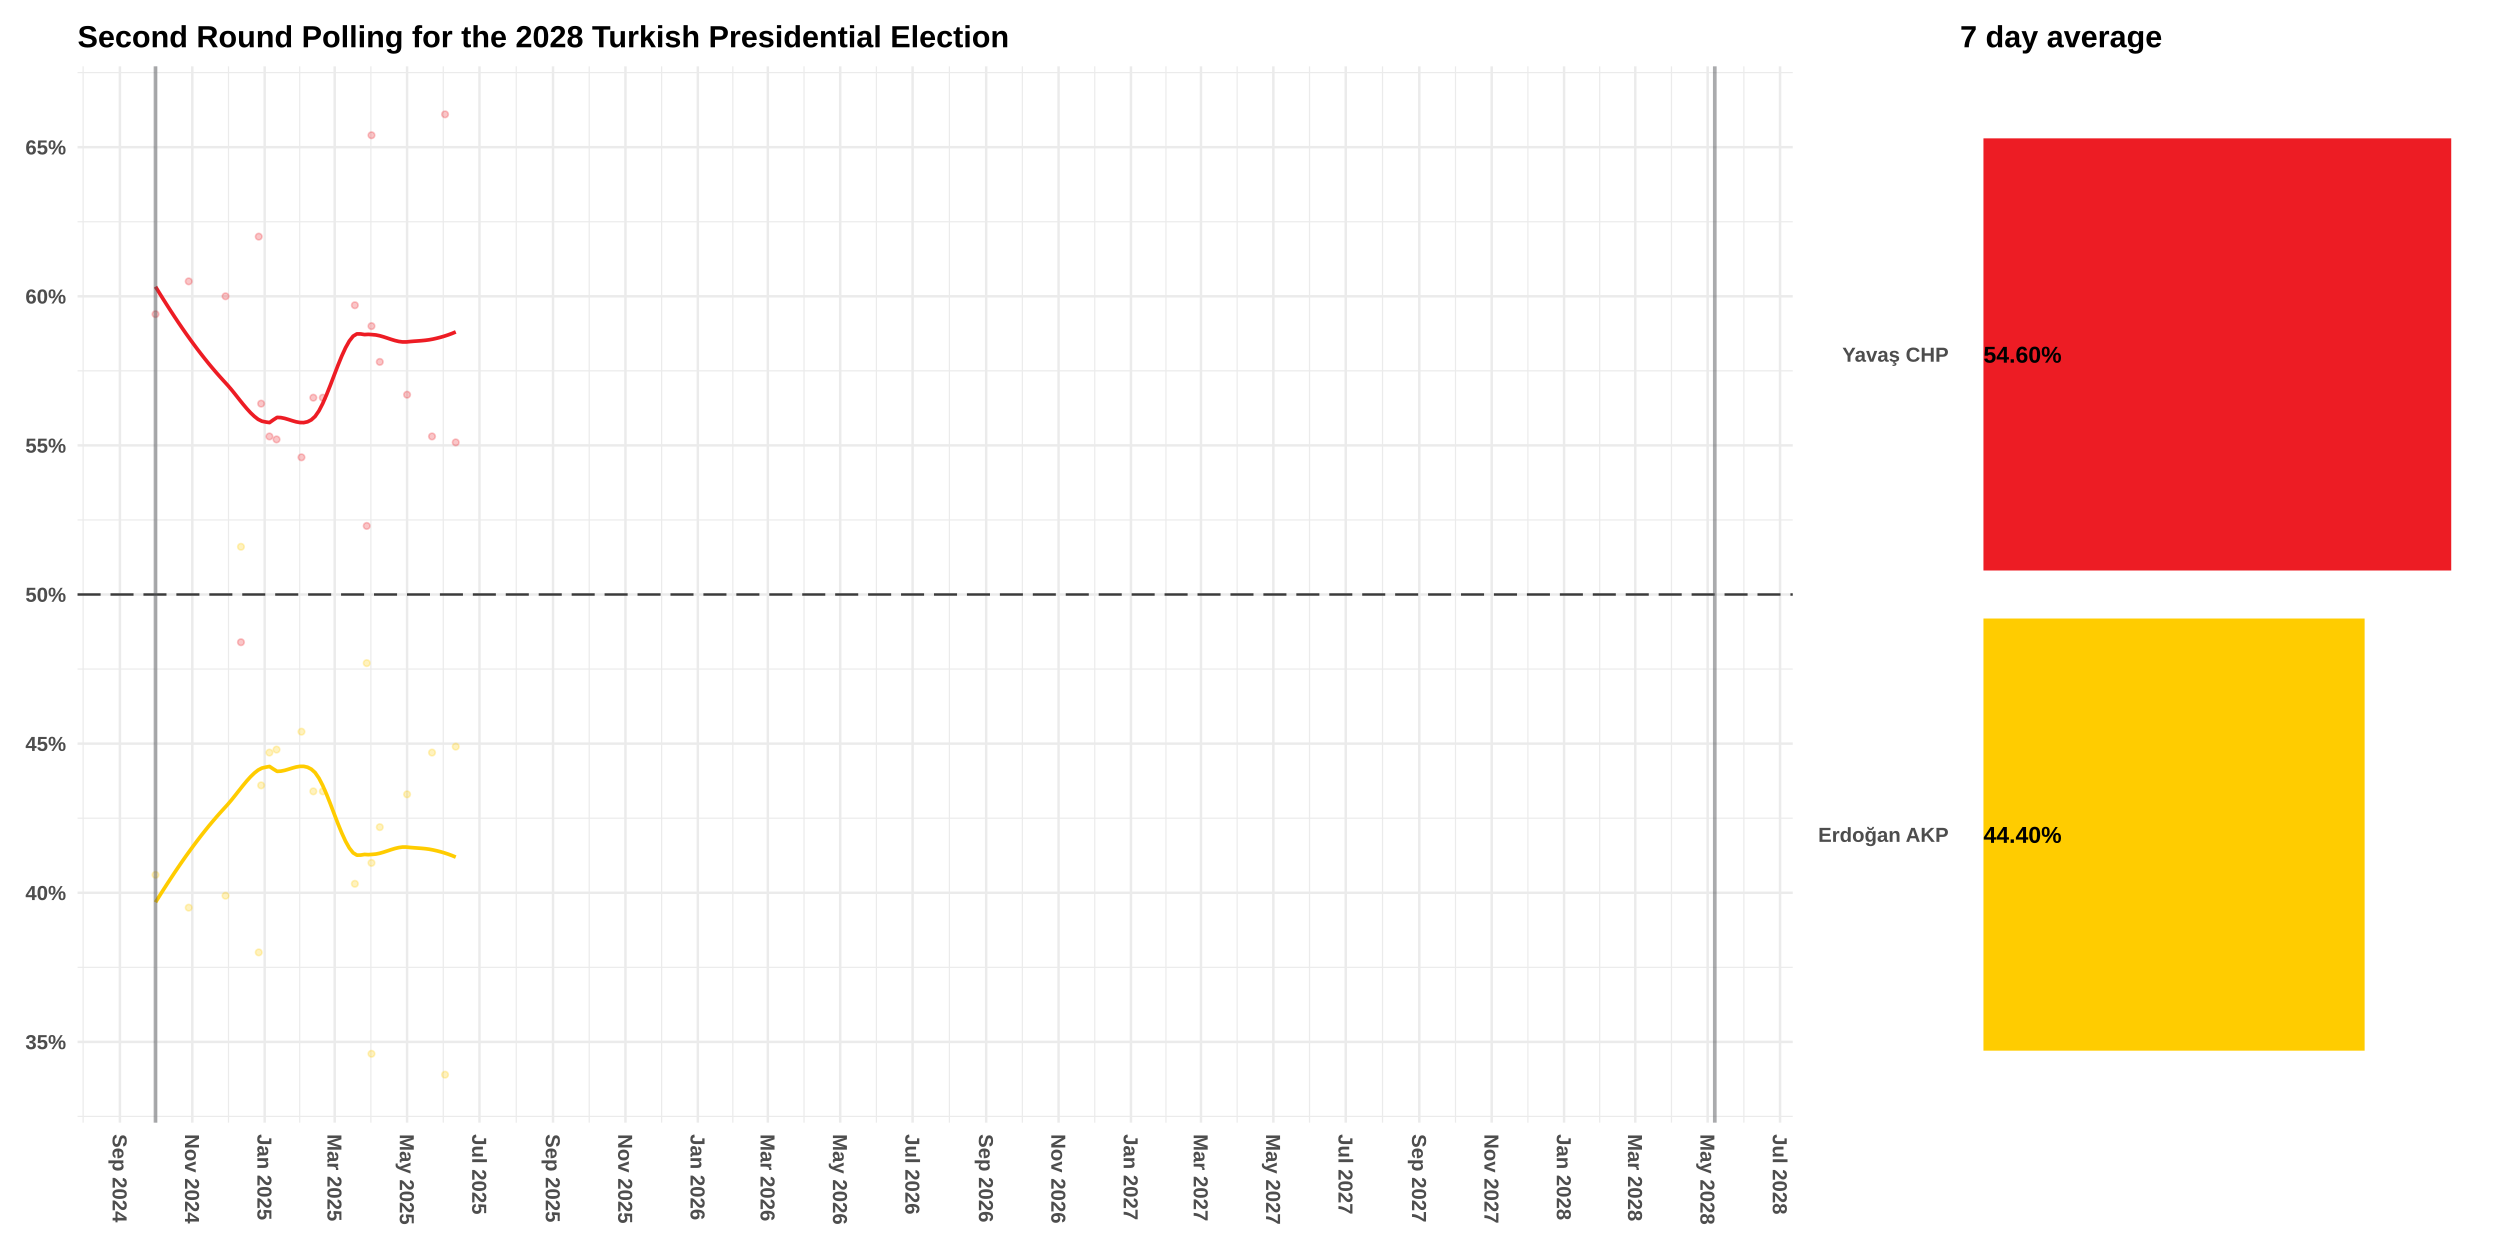
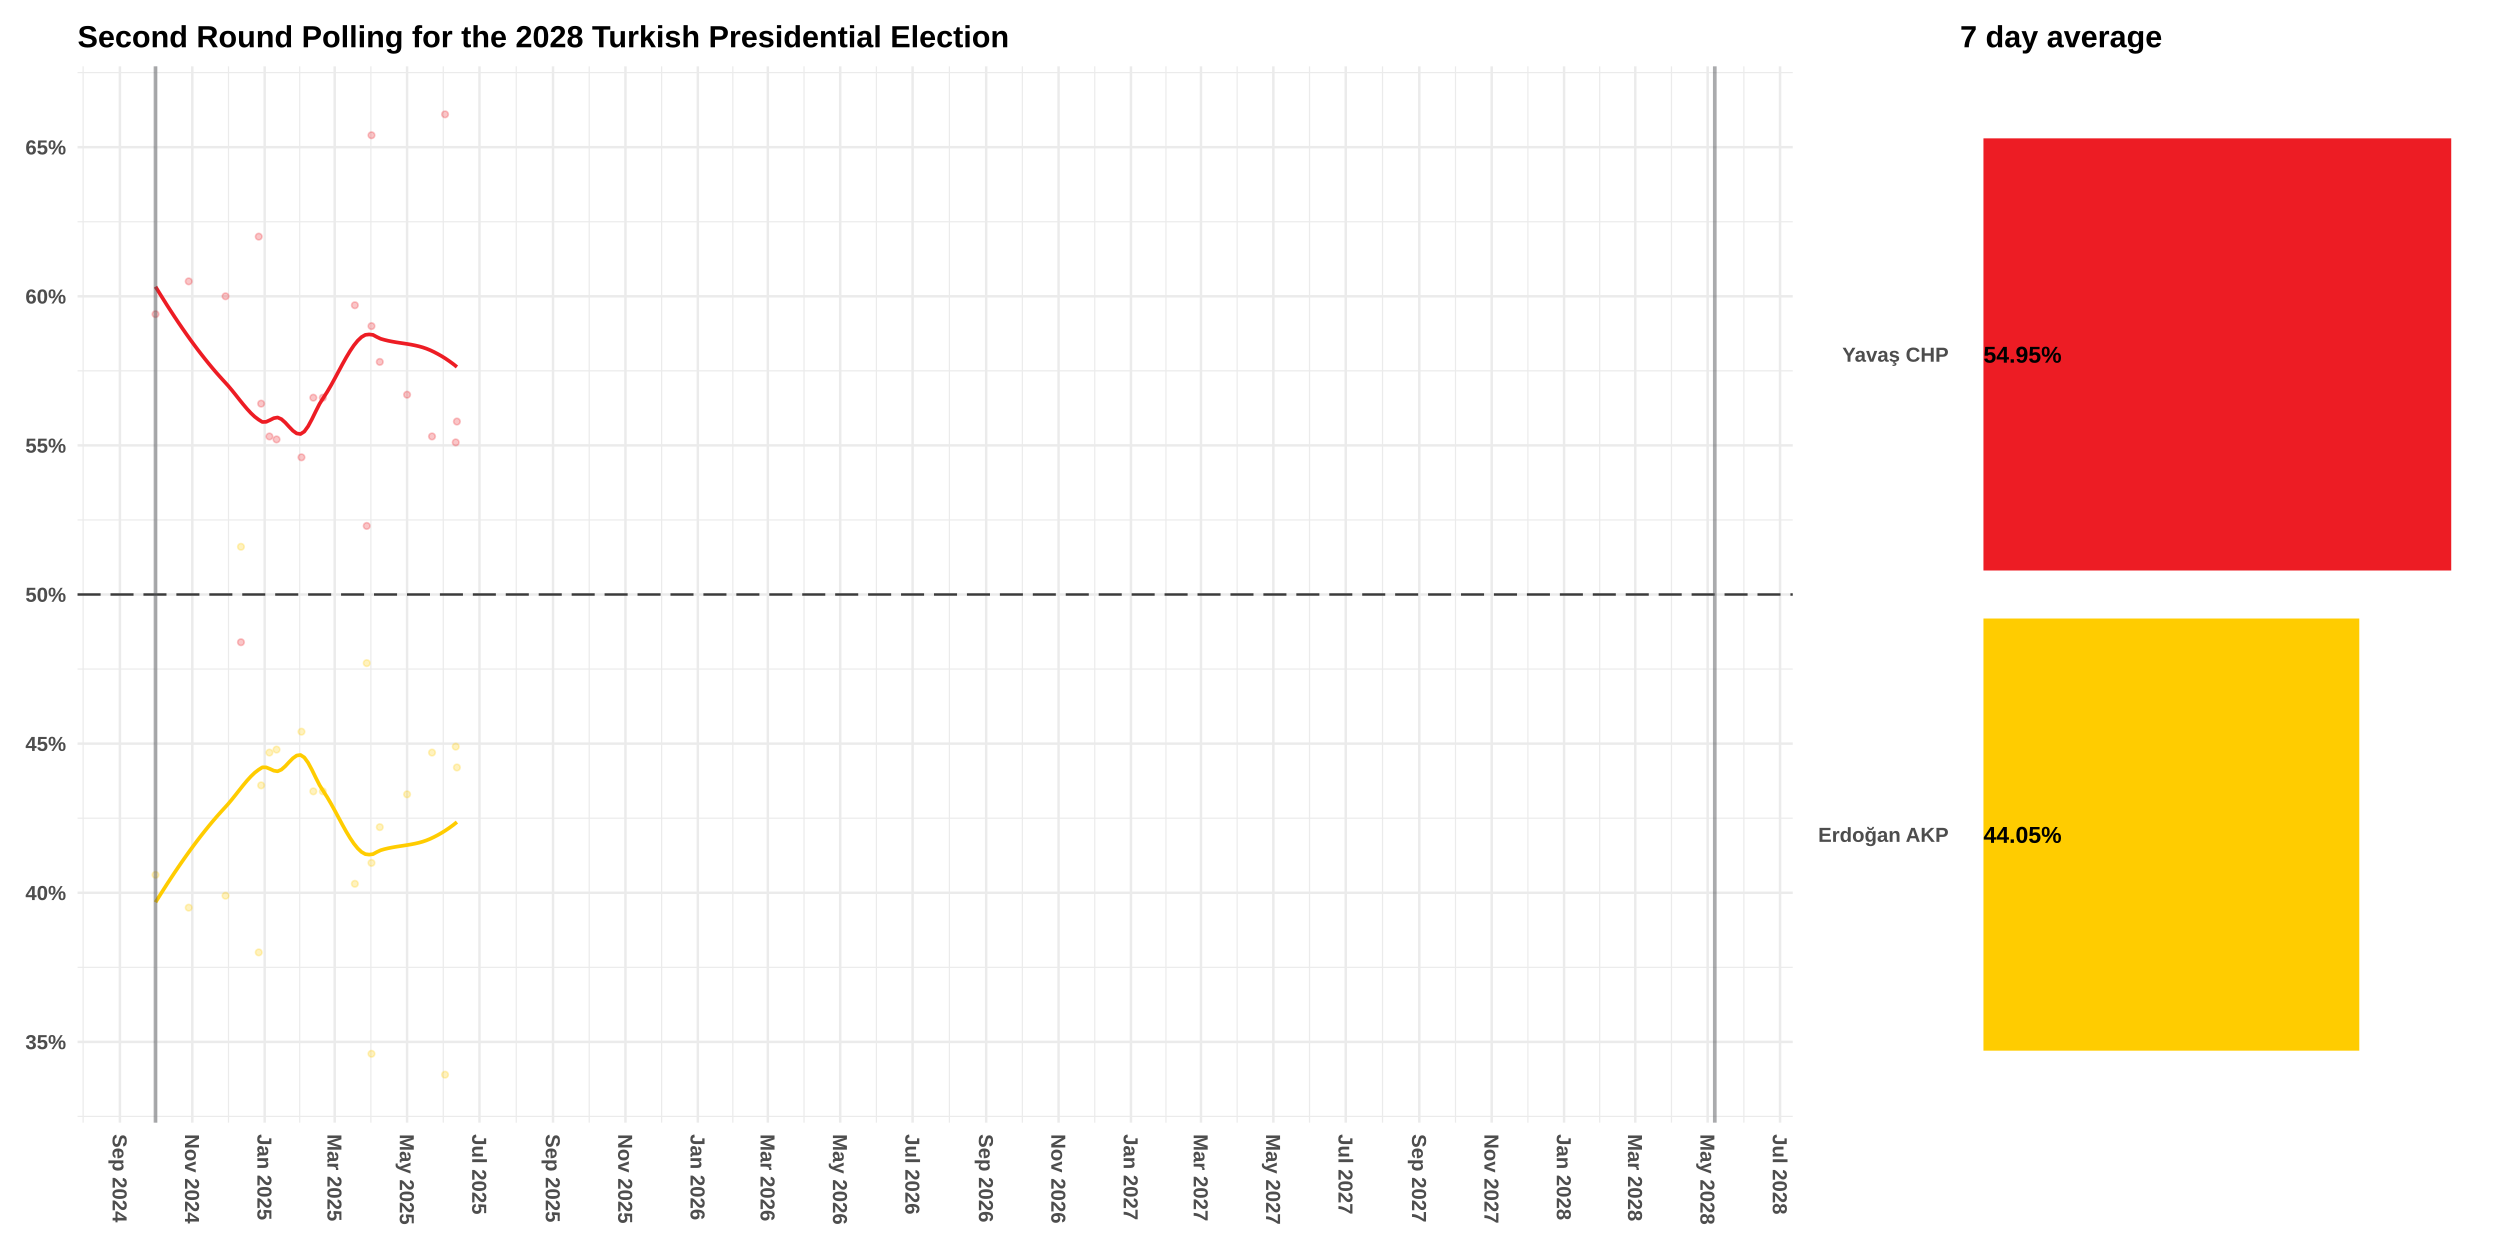
<svg xmlns="http://www.w3.org/2000/svg" width="1080.00pt" height="540.00pt" viewBox="0 0 1080.00 540.00">
  <g class="svglite">
    <defs>
      <style type="text/css">
    line, polyline, polygon, path, rect, circle {
      fill: none;
      stroke: #000000;
      stroke-linecap: round;
      stroke-linejoin: round;
      stroke-miterlimit: 10.00;
    }
    text {
      white-space: pre;
    }
    g.glyphgroup path {
      fill: inherit;
      stroke: none;
    }
  </style>
    </defs>
    <rect width="100%" height="100%" style="stroke: none; fill: #FFFFFF;" />
    <defs>
      <clipPath id="cpMC4wMHwxMDgwLjAwfDAuMDB8NTQwLjAw">
        <rect x="0.00" y="0.00" width="1080.00" height="540.00" />
      </clipPath>
    </defs>
    <g clip-path="url(#cpMC4wMHwxMDgwLjAwfDAuMDB8NTQwLjAw)">
      <rect x="0" y="0.00" width="1080.00" height="540.00" style="stroke-width: 1.07; stroke: #FFFFFF; fill: #FFFFFF;" />
    </g>
    <defs>
      <clipPath id="cpMzMuNTB8MTA2OS4wNHwyOC42Nnw0ODUuMDA=">
        <rect x="33.50" y="28.66" width="1035.54" height="456.34" />
      </clipPath>
    </defs>
    <g clip-path="url(#cpMzMuNTB8MTA2OS4wNHwyOC42Nnw0ODUuMDA=)">
</g>
    <g clip-path="url(#cpMC4wMHwxMDgwLjAwfDAuMDB8NTQwLjAw)">
</g>
    <defs>
      <clipPath id="cpNS40OHw3NzkuOTV8NS40OHw1MzQuNTI=">
        <rect x="5.48" y="5.48" width="774.47" height="529.04" />
      </clipPath>
    </defs>
    <g clip-path="url(#cpNS40OHw3NzkuOTV8NS40OHw1MzQuNTI=)">
      <rect x="5.48" y="5.48" width="774.47" height="529.04" style="stroke-width: 1.07; stroke: #FFFFFF; fill: #FFFFFF;" />
    </g>
    <g clip-path="url(#cpMC4wMHwxMDgwLjAwfDAuMDB8NTQwLjAw)">
</g>
    <defs>
      <clipPath id="cpNzc5Ljk1fDEwNzQuNTJ8NS40OHw1MzQuNTI=">
        <rect x="779.95" y="5.48" width="294.57" height="529.04" />
      </clipPath>
    </defs>
    <g clip-path="url(#cpNzc5Ljk1fDEwNzQuNTJ8NS40OHw1MzQuNTI=)">
      <rect x="779.95" y="5.48" width="294.57" height="529.04" style="stroke-width: 1.07; stroke: #FFFFFF; fill: #FFFFFF;" />
    </g>
    <g clip-path="url(#cpMC4wMHwxMDgwLjAwfDAuMDB8NTQwLjAw)">
</g>
    <defs>
      <clipPath id="cpMzMuNTB8Nzc0LjQ3fDI4LjY2fDQ4NS4wMA==">
        <rect x="33.50" y="28.66" width="740.97" height="456.34" />
      </clipPath>
    </defs>
    <g clip-path="url(#cpMzMuNTB8Nzc0LjQ3fDI4LjY2fDQ4NS4wMA==)">
      <rect x="33.50" y="28.66" width="740.97" height="456.34" style="stroke-width: 1.07; stroke: #FFFFFF; fill: #FFFFFF;" />
      <polyline points="33.50,482.29 774.47,482.29 " style="stroke-width: 0.53; stroke: #EBEBEB; stroke-linecap: butt;" />
      <polyline points="33.50,417.88 774.47,417.88 " style="stroke-width: 0.53; stroke: #EBEBEB; stroke-linecap: butt;" />
      <polyline points="33.50,353.46 774.47,353.46 " style="stroke-width: 0.53; stroke: #EBEBEB; stroke-linecap: butt;" />
      <polyline points="33.50,289.04 774.47,289.04 " style="stroke-width: 0.53; stroke: #EBEBEB; stroke-linecap: butt;" />
      <polyline points="33.50,224.62 774.47,224.62 " style="stroke-width: 0.53; stroke: #EBEBEB; stroke-linecap: butt;" />
      <polyline points="33.50,160.20 774.47,160.20 " style="stroke-width: 0.53; stroke: #EBEBEB; stroke-linecap: butt;" />
      <polyline points="33.50,95.78 774.47,95.78 " style="stroke-width: 0.53; stroke: #EBEBEB; stroke-linecap: butt;" />
      <polyline points="33.50,31.36 774.47,31.36 " style="stroke-width: 0.53; stroke: #EBEBEB; stroke-linecap: butt;" />
      <polyline points="35.91,485.00 35.91,28.66 " style="stroke-width: 0.53; stroke: #EBEBEB; stroke-linecap: butt;" />
      <polyline points="67.44,485.00 67.44,28.66 " style="stroke-width: 0.53; stroke: #EBEBEB; stroke-linecap: butt;" />
      <polyline points="98.71,485.00 98.71,28.66 " style="stroke-width: 0.53; stroke: #EBEBEB; stroke-linecap: butt;" />
      <polyline points="129.47,485.00 129.47,28.66 " style="stroke-width: 0.53; stroke: #EBEBEB; stroke-linecap: butt;" />
      <polyline points="160.22,485.00 160.22,28.66 " style="stroke-width: 0.53; stroke: #EBEBEB; stroke-linecap: butt;" />
      <polyline points="191.50,485.00 191.50,28.66 " style="stroke-width: 0.53; stroke: #EBEBEB; stroke-linecap: butt;" />
      <polyline points="223.02,485.00 223.02,28.66 " style="stroke-width: 0.53; stroke: #EBEBEB; stroke-linecap: butt;" />
      <polyline points="254.55,485.00 254.55,28.66 " style="stroke-width: 0.53; stroke: #EBEBEB; stroke-linecap: butt;" />
      <polyline points="285.82,485.00 285.82,28.66 " style="stroke-width: 0.53; stroke: #EBEBEB; stroke-linecap: butt;" />
      <polyline points="316.58,485.00 316.58,28.66 " style="stroke-width: 0.53; stroke: #EBEBEB; stroke-linecap: butt;" />
      <polyline points="347.34,485.00 347.34,28.66 " style="stroke-width: 0.53; stroke: #EBEBEB; stroke-linecap: butt;" />
      <polyline points="378.61,485.00 378.61,28.66 " style="stroke-width: 0.53; stroke: #EBEBEB; stroke-linecap: butt;" />
      <polyline points="410.14,485.00 410.14,28.66 " style="stroke-width: 0.53; stroke: #EBEBEB; stroke-linecap: butt;" />
      <polyline points="441.66,485.00 441.66,28.66 " style="stroke-width: 0.53; stroke: #EBEBEB; stroke-linecap: butt;" />
      <polyline points="472.93,485.00 472.93,28.66 " style="stroke-width: 0.53; stroke: #EBEBEB; stroke-linecap: butt;" />
      <polyline points="503.69,485.00 503.69,28.66 " style="stroke-width: 0.53; stroke: #EBEBEB; stroke-linecap: butt;" />
      <polyline points="534.45,485.00 534.45,28.66 " style="stroke-width: 0.53; stroke: #EBEBEB; stroke-linecap: butt;" />
      <polyline points="565.72,485.00 565.72,28.66 " style="stroke-width: 0.53; stroke: #EBEBEB; stroke-linecap: butt;" />
      <polyline points="597.25,485.00 597.25,28.66 " style="stroke-width: 0.53; stroke: #EBEBEB; stroke-linecap: butt;" />
      <polyline points="628.78,485.00 628.78,28.66 " style="stroke-width: 0.53; stroke: #EBEBEB; stroke-linecap: butt;" />
      <polyline points="660.05,485.00 660.05,28.66 " style="stroke-width: 0.53; stroke: #EBEBEB; stroke-linecap: butt;" />
      <polyline points="691.06,485.00 691.06,28.66 " style="stroke-width: 0.53; stroke: #EBEBEB; stroke-linecap: butt;" />
      <polyline points="722.08,485.00 722.08,28.66 " style="stroke-width: 0.53; stroke: #EBEBEB; stroke-linecap: butt;" />
      <polyline points="753.35,485.00 753.35,28.66 " style="stroke-width: 0.53; stroke: #EBEBEB; stroke-linecap: butt;" />
      <polyline points="33.50,450.09 774.47,450.09 " style="stroke-width: 1.07; stroke: #EBEBEB; stroke-linecap: butt;" />
      <polyline points="33.50,385.67 774.47,385.67 " style="stroke-width: 1.07; stroke: #EBEBEB; stroke-linecap: butt;" />
      <polyline points="33.50,321.25 774.47,321.25 " style="stroke-width: 1.07; stroke: #EBEBEB; stroke-linecap: butt;" />
      <polyline points="33.50,256.83 774.47,256.83 " style="stroke-width: 1.07; stroke: #EBEBEB; stroke-linecap: butt;" />
      <polyline points="33.50,192.41 774.47,192.41 " style="stroke-width: 1.07; stroke: #EBEBEB; stroke-linecap: butt;" />
      <polyline points="33.50,127.99 774.47,127.99 " style="stroke-width: 1.07; stroke: #EBEBEB; stroke-linecap: butt;" />
      <polyline points="33.50,63.57 774.47,63.57 " style="stroke-width: 1.07; stroke: #EBEBEB; stroke-linecap: butt;" />
      <polyline points="51.80,485.00 51.80,28.66 " style="stroke-width: 1.07; stroke: #EBEBEB; stroke-linecap: butt;" />
      <polyline points="83.07,485.00 83.07,28.66 " style="stroke-width: 1.07; stroke: #EBEBEB; stroke-linecap: butt;" />
      <polyline points="114.34,485.00 114.34,28.66 " style="stroke-width: 1.07; stroke: #EBEBEB; stroke-linecap: butt;" />
      <polyline points="144.59,485.00 144.59,28.66 " style="stroke-width: 1.07; stroke: #EBEBEB; stroke-linecap: butt;" />
      <polyline points="175.86,485.00 175.86,28.66 " style="stroke-width: 1.07; stroke: #EBEBEB; stroke-linecap: butt;" />
      <polyline points="207.13,485.00 207.13,28.66 " style="stroke-width: 1.07; stroke: #EBEBEB; stroke-linecap: butt;" />
      <polyline points="238.91,485.00 238.91,28.66 " style="stroke-width: 1.07; stroke: #EBEBEB; stroke-linecap: butt;" />
      <polyline points="270.19,485.00 270.19,28.66 " style="stroke-width: 1.07; stroke: #EBEBEB; stroke-linecap: butt;" />
      <polyline points="301.46,485.00 301.46,28.66 " style="stroke-width: 1.07; stroke: #EBEBEB; stroke-linecap: butt;" />
      <polyline points="331.70,485.00 331.70,28.66 " style="stroke-width: 1.07; stroke: #EBEBEB; stroke-linecap: butt;" />
      <polyline points="362.97,485.00 362.97,28.66 " style="stroke-width: 1.07; stroke: #EBEBEB; stroke-linecap: butt;" />
      <polyline points="394.24,485.00 394.24,28.66 " style="stroke-width: 1.07; stroke: #EBEBEB; stroke-linecap: butt;" />
      <polyline points="426.03,485.00 426.03,28.66 " style="stroke-width: 1.07; stroke: #EBEBEB; stroke-linecap: butt;" />
      <polyline points="457.30,485.00 457.30,28.66 " style="stroke-width: 1.07; stroke: #EBEBEB; stroke-linecap: butt;" />
      <polyline points="488.57,485.00 488.57,28.66 " style="stroke-width: 1.07; stroke: #EBEBEB; stroke-linecap: butt;" />
      <polyline points="518.82,485.00 518.82,28.66 " style="stroke-width: 1.07; stroke: #EBEBEB; stroke-linecap: butt;" />
      <polyline points="550.09,485.00 550.09,28.66 " style="stroke-width: 1.07; stroke: #EBEBEB; stroke-linecap: butt;" />
      <polyline points="581.36,485.00 581.36,28.66 " style="stroke-width: 1.07; stroke: #EBEBEB; stroke-linecap: butt;" />
      <polyline points="613.14,485.00 613.14,28.66 " style="stroke-width: 1.07; stroke: #EBEBEB; stroke-linecap: butt;" />
      <polyline points="644.41,485.00 644.41,28.66 " style="stroke-width: 1.07; stroke: #EBEBEB; stroke-linecap: butt;" />
      <polyline points="675.68,485.00 675.68,28.66 " style="stroke-width: 1.07; stroke: #EBEBEB; stroke-linecap: butt;" />
      <polyline points="706.44,485.00 706.44,28.66 " style="stroke-width: 1.07; stroke: #EBEBEB; stroke-linecap: butt;" />
      <polyline points="737.71,485.00 737.71,28.66 " style="stroke-width: 1.07; stroke: #EBEBEB; stroke-linecap: butt;" />
      <polyline points="768.98,485.00 768.98,28.66 " style="stroke-width: 1.07; stroke: #EBEBEB; stroke-linecap: butt;" />
      <line x1="33.50" y1="256.83" x2="774.47" y2="256.83" style="stroke-width: 1.07; stroke: #000000; stroke-opacity: 0.75; stroke-dasharray: 9.96,4.27; stroke-linecap: butt;" />
+       <circle cx="197.39" cy="182.10" r="1.42" style="stroke-width: 0.71; stroke: #ED1C24; stroke-opacity: 0.25; fill: #ED1C24; fill-opacity: 0.25;" />
      <circle cx="196.88" cy="191.12" r="1.42" style="stroke-width: 0.71; stroke: #ED1C24; stroke-opacity: 0.25; fill: #ED1C24; fill-opacity: 0.25;" />
      <circle cx="192.26" cy="49.40" r="1.42" style="stroke-width: 0.71; stroke: #ED1C24; stroke-opacity: 0.25; fill: #ED1C24; fill-opacity: 0.25;" />
      <circle cx="186.63" cy="188.54" r="1.42" style="stroke-width: 0.71; stroke: #ED1C24; stroke-opacity: 0.25; fill: #ED1C24; fill-opacity: 0.25;" />
      <circle cx="175.86" cy="170.51" r="1.42" style="stroke-width: 0.71; stroke: #ED1C24; stroke-opacity: 0.25; fill: #ED1C24; fill-opacity: 0.25;" />
      <circle cx="164.07" cy="156.34" r="1.42" style="stroke-width: 0.71; stroke: #ED1C24; stroke-opacity: 0.25; fill: #ED1C24; fill-opacity: 0.25;" />
      <circle cx="160.48" cy="140.87" r="1.42" style="stroke-width: 0.71; stroke: #ED1C24; stroke-opacity: 0.25; fill: #ED1C24; fill-opacity: 0.25;" />
      <circle cx="160.48" cy="58.42" r="1.42" style="stroke-width: 0.71; stroke: #ED1C24; stroke-opacity: 0.25; fill: #ED1C24; fill-opacity: 0.25;" />
      <circle cx="158.43" cy="227.20" r="1.42" style="stroke-width: 0.71; stroke: #ED1C24; stroke-opacity: 0.25; fill: #ED1C24; fill-opacity: 0.25;" />
      <circle cx="153.30" cy="131.86" r="1.42" style="stroke-width: 0.71; stroke: #ED1C24; stroke-opacity: 0.25; fill: #ED1C24; fill-opacity: 0.25;" />
      <circle cx="139.46" cy="171.80" r="1.42" style="stroke-width: 0.71; stroke: #ED1C24; stroke-opacity: 0.25; fill: #ED1C24; fill-opacity: 0.25;" />
      <circle cx="135.36" cy="171.80" r="1.42" style="stroke-width: 0.71; stroke: #ED1C24; stroke-opacity: 0.25; fill: #ED1C24; fill-opacity: 0.25;" />
      <circle cx="130.23" cy="197.56" r="1.42" style="stroke-width: 0.71; stroke: #ED1C24; stroke-opacity: 0.25; fill: #ED1C24; fill-opacity: 0.25;" />
      <circle cx="119.47" cy="189.83" r="1.42" style="stroke-width: 0.71; stroke: #ED1C24; stroke-opacity: 0.25; fill: #ED1C24; fill-opacity: 0.25;" />
      <circle cx="116.39" cy="188.54" r="1.42" style="stroke-width: 0.71; stroke: #ED1C24; stroke-opacity: 0.25; fill: #ED1C24; fill-opacity: 0.25;" />
      <circle cx="112.81" cy="174.37" r="1.42" style="stroke-width: 0.71; stroke: #ED1C24; stroke-opacity: 0.25; fill: #ED1C24; fill-opacity: 0.25;" />
      <circle cx="111.78" cy="102.22" r="1.42" style="stroke-width: 0.71; stroke: #ED1C24; stroke-opacity: 0.25; fill: #ED1C24; fill-opacity: 0.25;" />
      <circle cx="104.09" cy="277.44" r="1.42" style="stroke-width: 0.71; stroke: #ED1C24; stroke-opacity: 0.25; fill: #ED1C24; fill-opacity: 0.25;" />
      <circle cx="97.43" cy="127.99" r="1.42" style="stroke-width: 0.71; stroke: #ED1C24; stroke-opacity: 0.25; fill: #ED1C24; fill-opacity: 0.25;" />
      <circle cx="81.53" cy="121.55" r="1.42" style="stroke-width: 0.71; stroke: #ED1C24; stroke-opacity: 0.25; fill: #ED1C24; fill-opacity: 0.25;" />
      <circle cx="67.18" cy="135.72" r="1.42" style="stroke-width: 0.71; stroke: #ED1C24; stroke-opacity: 0.25; fill: #ED1C24; fill-opacity: 0.25;" />
+       <circle cx="197.39" cy="331.55" r="1.42" style="stroke-width: 0.71; stroke: #FFCC00; stroke-opacity: 0.25; fill: #FFCC00; fill-opacity: 0.25;" />
      <circle cx="196.88" cy="322.54" r="1.42" style="stroke-width: 0.71; stroke: #FFCC00; stroke-opacity: 0.25; fill: #FFCC00; fill-opacity: 0.25;" />
      <circle cx="192.26" cy="464.26" r="1.42" style="stroke-width: 0.71; stroke: #FFCC00; stroke-opacity: 0.25; fill: #FFCC00; fill-opacity: 0.25;" />
      <circle cx="186.63" cy="325.11" r="1.42" style="stroke-width: 0.71; stroke: #FFCC00; stroke-opacity: 0.25; fill: #FFCC00; fill-opacity: 0.25;" />
      <circle cx="175.86" cy="343.15" r="1.42" style="stroke-width: 0.71; stroke: #FFCC00; stroke-opacity: 0.25; fill: #FFCC00; fill-opacity: 0.25;" />
      <circle cx="164.07" cy="357.32" r="1.42" style="stroke-width: 0.71; stroke: #FFCC00; stroke-opacity: 0.25; fill: #FFCC00; fill-opacity: 0.25;" />
      <circle cx="160.48" cy="372.78" r="1.42" style="stroke-width: 0.71; stroke: #FFCC00; stroke-opacity: 0.25; fill: #FFCC00; fill-opacity: 0.25;" />
      <circle cx="160.48" cy="455.24" r="1.42" style="stroke-width: 0.71; stroke: #FFCC00; stroke-opacity: 0.25; fill: #FFCC00; fill-opacity: 0.25;" />
      <circle cx="158.43" cy="286.46" r="1.42" style="stroke-width: 0.71; stroke: #FFCC00; stroke-opacity: 0.25; fill: #FFCC00; fill-opacity: 0.25;" />
      <circle cx="153.30" cy="381.80" r="1.42" style="stroke-width: 0.71; stroke: #FFCC00; stroke-opacity: 0.25; fill: #FFCC00; fill-opacity: 0.25;" />
      <circle cx="139.46" cy="341.86" r="1.42" style="stroke-width: 0.71; stroke: #FFCC00; stroke-opacity: 0.25; fill: #FFCC00; fill-opacity: 0.25;" />
      <circle cx="135.36" cy="341.86" r="1.42" style="stroke-width: 0.71; stroke: #FFCC00; stroke-opacity: 0.25; fill: #FFCC00; fill-opacity: 0.25;" />
      <circle cx="130.23" cy="316.09" r="1.42" style="stroke-width: 0.71; stroke: #FFCC00; stroke-opacity: 0.25; fill: #FFCC00; fill-opacity: 0.25;" />
      <circle cx="119.47" cy="323.82" r="1.42" style="stroke-width: 0.71; stroke: #FFCC00; stroke-opacity: 0.25; fill: #FFCC00; fill-opacity: 0.25;" />
      <circle cx="116.39" cy="325.11" r="1.42" style="stroke-width: 0.71; stroke: #FFCC00; stroke-opacity: 0.25; fill: #FFCC00; fill-opacity: 0.25;" />
      <circle cx="112.81" cy="339.28" r="1.42" style="stroke-width: 0.71; stroke: #FFCC00; stroke-opacity: 0.25; fill: #FFCC00; fill-opacity: 0.25;" />
      <circle cx="111.78" cy="411.43" r="1.42" style="stroke-width: 0.71; stroke: #FFCC00; stroke-opacity: 0.25; fill: #FFCC00; fill-opacity: 0.25;" />
      <circle cx="104.09" cy="236.21" r="1.42" style="stroke-width: 0.71; stroke: #FFCC00; stroke-opacity: 0.25; fill: #FFCC00; fill-opacity: 0.25;" />
      <circle cx="97.43" cy="386.95" r="1.42" style="stroke-width: 0.71; stroke: #FFCC00; stroke-opacity: 0.25; fill: #FFCC00; fill-opacity: 0.25;" />
      <circle cx="81.53" cy="392.11" r="1.42" style="stroke-width: 0.71; stroke: #FFCC00; stroke-opacity: 0.25; fill: #FFCC00; fill-opacity: 0.25;" />
      <circle cx="67.18" cy="377.94" r="1.42" style="stroke-width: 0.71; stroke: #FFCC00; stroke-opacity: 0.25; fill: #FFCC00; fill-opacity: 0.25;" />
-       <polyline points="67.18,123.85 68.82,126.52 70.46,129.15 72.11,131.75 73.75,134.30 75.39,136.81 77.03,139.27 78.67,141.68 80.31,144.04 81.96,146.35 83.60,148.61 85.24,150.81 86.88,152.95 88.52,155.04 90.16,157.08 91.81,159.06 93.45,160.98 95.09,162.84 96.73,164.65 98.37,166.44 100.02,168.37 101.66,170.41 103.30,172.49 104.94,174.54 106.58,176.49 108.22,178.29 109.87,179.86 111.51,181.15 113.15,181.96 114.79,182.30 116.43,182.55 118.07,181.39 119.72,180.32 121.36,180.41 123.00,180.75 124.64,181.23 126.28,181.76 127.92,182.23 129.57,182.53 131.21,182.56 132.85,182.21 134.49,181.37 136.13,179.89 137.78,177.50 139.42,174.32 141.06,170.56 142.70,166.43 144.34,162.13 145.98,157.86 147.63,153.83 149.27,150.25 150.91,147.32 152.55,145.23 154.19,144.24 155.83,144.27 157.48,144.54 159.12,144.44 160.76,144.56 162.40,144.71 164.04,145.05 165.68,145.52 167.33,146.06 168.97,146.61 170.61,147.11 172.25,147.50 173.89,147.72 175.54,147.72 177.18,147.55 178.82,147.41 180.46,147.30 182.10,147.17 183.74,147.01 185.39,146.79 187.03,146.49 188.67,146.12 190.31,145.70 191.95,145.22 193.59,144.68 195.24,144.07 196.88,143.39 " style="stroke-width: 1.60; stroke: #ED1C24; stroke-linecap: butt;" />
-       <polyline points="67.18,389.79 68.82,387.16 70.46,384.57 72.11,382.01 73.75,379.50 75.39,377.02 77.03,374.59 78.67,372.20 80.31,369.86 81.96,367.57 83.60,365.33 85.24,363.15 86.88,361.01 88.52,358.93 90.16,356.89 91.81,354.92 93.45,352.99 95.09,351.13 96.73,349.32 98.37,347.53 100.02,345.58 101.66,343.53 103.30,341.44 104.94,339.37 106.58,337.39 108.22,335.57 109.87,333.97 111.51,332.67 113.15,331.81 114.79,331.42 116.43,331.12 118.07,332.21 119.72,333.22 121.36,333.13 123.00,332.79 124.64,332.31 126.28,331.80 127.92,331.35 129.57,331.07 131.21,331.07 132.85,331.44 134.49,332.29 136.13,333.76 137.78,336.16 139.42,339.34 141.06,343.09 142.70,347.22 144.34,351.53 145.98,355.79 147.63,359.82 149.27,363.41 150.91,366.34 152.55,368.42 154.19,369.42 155.83,369.39 157.48,369.12 159.12,369.22 160.76,369.10 162.40,368.95 164.04,368.61 165.68,368.14 167.33,367.60 168.97,367.05 170.61,366.55 172.25,366.16 173.89,365.93 175.54,365.94 177.18,366.11 178.82,366.24 180.46,366.36 182.10,366.48 183.74,366.64 185.39,366.86 187.03,367.17 188.67,367.54 190.31,367.96 191.95,368.44 193.59,368.98 195.24,369.59 196.88,370.27 " style="stroke-width: 1.60; stroke: #FFCC00; stroke-linecap: butt;" />
+       <polyline points="67.18,123.85 68.83,126.53 70.48,129.17 72.12,131.78 73.77,134.34 75.42,136.86 77.07,139.33 78.72,141.75 80.37,144.12 82.01,146.43 83.66,148.69 85.31,150.90 86.96,153.05 88.61,155.15 90.26,157.19 91.90,159.17 93.55,161.10 95.20,162.96 96.85,164.77 98.50,166.58 100.14,168.53 101.79,170.58 103.44,172.67 105.09,174.72 106.74,176.67 108.39,178.46 110.03,180.01 111.68,181.26 113.33,182.29 114.98,182.23 116.63,181.48 118.28,180.65 119.92,180.35 121.57,181.07 123.22,182.54 124.87,184.34 126.52,186.05 128.16,187.24 129.81,187.50 131.46,186.44 133.11,184.14 134.76,181.08 136.41,177.70 138.05,174.47 139.70,171.83 141.35,169.28 143.00,166.46 144.65,163.46 146.30,160.38 147.94,157.32 149.59,154.37 151.24,151.63 152.89,149.19 154.54,147.15 156.18,145.61 157.83,144.66 159.48,144.47 161.13,144.67 162.78,145.56 164.43,146.35 166.07,146.82 167.72,147.22 169.37,147.55 171.02,147.84 172.67,148.10 174.32,148.35 175.96,148.60 177.61,148.88 179.26,149.21 180.91,149.59 182.56,150.05 184.20,150.61 185.85,151.28 187.50,152.06 189.15,152.93 190.80,153.86 192.45,154.89 194.09,156.01 195.74,157.21 197.39,158.52 " style="stroke-width: 1.60; stroke: #ED1C24; stroke-linecap: butt;" />
+       <polyline points="67.18,389.79 68.83,387.15 70.48,384.55 72.12,381.98 73.77,379.46 75.42,376.97 77.07,374.53 78.72,372.13 80.37,369.79 82.01,367.49 83.66,365.25 85.31,363.05 86.96,360.91 88.61,358.82 90.26,356.78 91.90,354.80 93.55,352.87 95.20,351.01 96.85,349.19 98.50,347.39 100.14,345.42 101.79,343.36 103.44,341.26 105.09,339.18 106.74,337.21 108.39,335.40 110.03,333.82 111.68,332.55 113.33,331.49 114.98,331.50 116.63,332.17 118.28,332.93 119.92,333.20 121.57,332.47 123.22,331.02 124.87,329.24 126.52,327.57 128.16,326.40 129.81,326.15 131.46,327.22 133.11,329.51 134.76,332.58 136.41,335.96 138.05,339.19 139.70,341.83 141.35,344.38 143.00,347.20 144.65,350.20 146.30,353.27 147.94,356.34 149.59,359.29 151.24,362.03 152.89,364.47 154.54,366.51 156.18,368.05 157.83,368.99 159.48,369.19 161.13,368.99 162.78,368.09 164.43,367.31 166.07,366.83 167.72,366.44 169.37,366.11 171.02,365.82 172.67,365.56 174.32,365.31 175.96,365.05 177.61,364.77 179.26,364.45 180.91,364.07 182.56,363.61 184.20,363.05 185.85,362.38 187.50,361.59 189.15,360.73 190.80,359.79 192.45,358.76 194.09,357.65 195.74,356.45 197.39,355.14 " style="stroke-width: 1.60; stroke: #FFCC00; stroke-linecap: butt;" />
      <line x1="67.18" y1="485.00" x2="67.18" y2="28.66" style="stroke-width: 1.60; stroke: #56595C; stroke-opacity: 0.50; stroke-linecap: butt;" />
      <line x1="740.79" y1="485.00" x2="740.79" y2="28.66" style="stroke-width: 1.60; stroke: #56595C; stroke-opacity: 0.50; stroke-linecap: butt;" />
    </g>
    <g clip-path="url(#cpMC4wMHwxMDgwLjAwfDAuMDB8NTQwLjAw)">
      <text x="28.57" y="453.24" text-anchor="end" style="font-size: 8.80px; font-weight: bold;fill: #4D4D4D; font-family: &quot;Arial&quot;;" textLength="17.61px" lengthAdjust="spacingAndGlyphs">35%</text>
      <text x="28.57" y="388.82" text-anchor="end" style="font-size: 8.80px; font-weight: bold;fill: #4D4D4D; font-family: &quot;Arial&quot;;" textLength="17.61px" lengthAdjust="spacingAndGlyphs">40%</text>
      <text x="28.57" y="324.40" text-anchor="end" style="font-size: 8.80px; font-weight: bold;fill: #4D4D4D; font-family: &quot;Arial&quot;;" textLength="17.61px" lengthAdjust="spacingAndGlyphs">45%</text>
      <text x="28.57" y="259.98" text-anchor="end" style="font-size: 8.80px; font-weight: bold;fill: #4D4D4D; font-family: &quot;Arial&quot;;" textLength="17.61px" lengthAdjust="spacingAndGlyphs">50%</text>
      <text x="28.57" y="195.56" text-anchor="end" style="font-size: 8.80px; font-weight: bold;fill: #4D4D4D; font-family: &quot;Arial&quot;;" textLength="17.61px" lengthAdjust="spacingAndGlyphs">55%</text>
      <text x="28.57" y="131.14" text-anchor="end" style="font-size: 8.80px; font-weight: bold;fill: #4D4D4D; font-family: &quot;Arial&quot;;" textLength="17.61px" lengthAdjust="spacingAndGlyphs">60%</text>
      <text x="28.57" y="66.72" text-anchor="end" style="font-size: 8.80px; font-weight: bold;fill: #4D4D4D; font-family: &quot;Arial&quot;;" textLength="17.61px" lengthAdjust="spacingAndGlyphs">65%</text>
      <text transform="translate(48.65,489.93) rotate(-270)" style="font-size: 8.80px; font-weight: bold;fill: #4D4D4D; font-family: &quot;Arial&quot;;" textLength="38.14px" lengthAdjust="spacingAndGlyphs">Sep 2024</text>
      <text transform="translate(79.92,489.93) rotate(-270)" style="font-size: 8.80px; font-weight: bold;fill: #4D4D4D; font-family: &quot;Arial&quot;;" textLength="38.62px" lengthAdjust="spacingAndGlyphs">Nov 2024</text>
      <text transform="translate(111.19,489.93) rotate(-270)" style="font-size: 8.80px; font-weight: bold;fill: #4D4D4D; font-family: &quot;Arial&quot;;" textLength="37.16px" lengthAdjust="spacingAndGlyphs">Jan 2025</text>
      <text transform="translate(141.44,489.93) rotate(-270)" style="font-size: 8.80px; font-weight: bold;fill: #4D4D4D; font-family: &quot;Arial&quot;;" textLength="37.64px" lengthAdjust="spacingAndGlyphs">Mar 2025</text>
      <text transform="translate(172.71,489.93) rotate(-270)" style="font-size: 8.80px; font-weight: bold;fill: #4D4D4D; font-family: &quot;Arial&quot;;" textLength="39.11px" lengthAdjust="spacingAndGlyphs">May 2025</text>
      <text transform="translate(203.98,489.93) rotate(-270)" style="font-size: 8.80px; font-weight: bold;fill: #4D4D4D; font-family: &quot;Arial&quot;;" textLength="34.70px" lengthAdjust="spacingAndGlyphs">Jul 2025</text>
      <text transform="translate(235.76,489.93) rotate(-270)" style="font-size: 8.80px; font-weight: bold;fill: #4D4D4D; font-family: &quot;Arial&quot;;" textLength="38.14px" lengthAdjust="spacingAndGlyphs">Sep 2025</text>
      <text transform="translate(267.04,489.93) rotate(-270)" style="font-size: 8.80px; font-weight: bold;fill: #4D4D4D; font-family: &quot;Arial&quot;;" textLength="38.62px" lengthAdjust="spacingAndGlyphs">Nov 2025</text>
      <text transform="translate(298.31,489.93) rotate(-270)" style="font-size: 8.80px; font-weight: bold;fill: #4D4D4D; font-family: &quot;Arial&quot;;" textLength="37.16px" lengthAdjust="spacingAndGlyphs">Jan 2026</text>
      <text transform="translate(328.55,489.93) rotate(-270)" style="font-size: 8.80px; font-weight: bold;fill: #4D4D4D; font-family: &quot;Arial&quot;;" textLength="37.64px" lengthAdjust="spacingAndGlyphs">Mar 2026</text>
      <text transform="translate(359.82,489.93) rotate(-270)" style="font-size: 8.80px; font-weight: bold;fill: #4D4D4D; font-family: &quot;Arial&quot;;" textLength="39.11px" lengthAdjust="spacingAndGlyphs">May 2026</text>
      <text transform="translate(391.09,489.93) rotate(-270)" style="font-size: 8.80px; font-weight: bold;fill: #4D4D4D; font-family: &quot;Arial&quot;;" textLength="34.70px" lengthAdjust="spacingAndGlyphs">Jul 2026</text>
      <text transform="translate(422.88,489.93) rotate(-270)" style="font-size: 8.80px; font-weight: bold;fill: #4D4D4D; font-family: &quot;Arial&quot;;" textLength="38.14px" lengthAdjust="spacingAndGlyphs">Sep 2026</text>
      <text transform="translate(454.15,489.93) rotate(-270)" style="font-size: 8.80px; font-weight: bold;fill: #4D4D4D; font-family: &quot;Arial&quot;;" textLength="38.62px" lengthAdjust="spacingAndGlyphs">Nov 2026</text>
      <text transform="translate(485.42,489.93) rotate(-270)" style="font-size: 8.80px; font-weight: bold;fill: #4D4D4D; font-family: &quot;Arial&quot;;" textLength="37.16px" lengthAdjust="spacingAndGlyphs">Jan 2027</text>
      <text transform="translate(515.67,489.93) rotate(-270)" style="font-size: 8.80px; font-weight: bold;fill: #4D4D4D; font-family: &quot;Arial&quot;;" textLength="37.64px" lengthAdjust="spacingAndGlyphs">Mar 2027</text>
      <text transform="translate(546.94,489.93) rotate(-270)" style="font-size: 8.80px; font-weight: bold;fill: #4D4D4D; font-family: &quot;Arial&quot;;" textLength="39.11px" lengthAdjust="spacingAndGlyphs">May 2027</text>
      <text transform="translate(578.21,489.93) rotate(-270)" style="font-size: 8.80px; font-weight: bold;fill: #4D4D4D; font-family: &quot;Arial&quot;;" textLength="34.70px" lengthAdjust="spacingAndGlyphs">Jul 2027</text>
      <text transform="translate(609.99,489.93) rotate(-270)" style="font-size: 8.80px; font-weight: bold;fill: #4D4D4D; font-family: &quot;Arial&quot;;" textLength="38.14px" lengthAdjust="spacingAndGlyphs">Sep 2027</text>
      <text transform="translate(641.26,489.93) rotate(-270)" style="font-size: 8.80px; font-weight: bold;fill: #4D4D4D; font-family: &quot;Arial&quot;;" textLength="38.62px" lengthAdjust="spacingAndGlyphs">Nov 2027</text>
      <text transform="translate(672.53,489.93) rotate(-270)" style="font-size: 8.80px; font-weight: bold;fill: #4D4D4D; font-family: &quot;Arial&quot;;" textLength="37.16px" lengthAdjust="spacingAndGlyphs">Jan 2028</text>
      <text transform="translate(703.29,489.93) rotate(-270)" style="font-size: 8.80px; font-weight: bold;fill: #4D4D4D; font-family: &quot;Arial&quot;;" textLength="37.64px" lengthAdjust="spacingAndGlyphs">Mar 2028</text>
      <text transform="translate(734.56,489.93) rotate(-270)" style="font-size: 8.80px; font-weight: bold;fill: #4D4D4D; font-family: &quot;Arial&quot;;" textLength="39.11px" lengthAdjust="spacingAndGlyphs">May 2028</text>
      <text transform="translate(765.83,489.93) rotate(-270)" style="font-size: 8.80px; font-weight: bold;fill: #4D4D4D; font-family: &quot;Arial&quot;;" textLength="34.70px" lengthAdjust="spacingAndGlyphs">Jul 2028</text>
      <text x="33.50" y="20.41" style="font-size: 13.20px; font-weight: bold; font-family: &quot;Arial&quot;;" textLength="401.94px" lengthAdjust="spacingAndGlyphs">Second Round Polling for the 2028 Turkish Presidential Election</text>
    </g>
    <defs>
      <clipPath id="cpODQ2Ljc1fDEwNjkuMDR8MjguNjZ8NDg1LjAw">
        <rect x="846.75" y="28.66" width="222.29" height="456.34" />
      </clipPath>
    </defs>
    <g clip-path="url(#cpODQ2Ljc1fDEwNjkuMDR8MjguNjZ8NDg1LjAw)">
      <rect x="846.75" y="28.66" width="222.29" height="456.34" style="stroke-width: 1.07; stroke: #FFFFFF; fill: #FFFFFF;" />
      <rect x="856.85" y="59.77" width="202.08" height="186.69" style="stroke-width: 1.07; stroke: none; stroke-linecap: butt; stroke-linejoin: miter; fill: #ED1C24;" />
-       <rect x="856.85" y="267.20" width="164.67" height="186.69" style="stroke-width: 1.07; stroke: none; stroke-linecap: butt; stroke-linejoin: miter; fill: #FFCC00;" />
-       <text x="856.85" y="156.68" style="font-size: 9.96px; font-weight: bold; font-family: &quot;Arial&quot;;" textLength="33.73px" lengthAdjust="spacingAndGlyphs">54.60%</text>
-       <text x="856.85" y="364.11" style="font-size: 9.96px; font-weight: bold; font-family: &quot;Arial&quot;;" textLength="33.73px" lengthAdjust="spacingAndGlyphs">44.40%</text>
+       <rect x="856.85" y="267.20" width="162.36" height="186.69" style="stroke-width: 1.07; stroke: none; stroke-linecap: butt; stroke-linejoin: miter; fill: #FFCC00;" />
+       <text x="856.85" y="156.68" style="font-size: 9.96px; font-weight: bold; font-family: &quot;Arial&quot;;" textLength="33.73px" lengthAdjust="spacingAndGlyphs">54.95%</text>
+       <text x="856.85" y="364.11" style="font-size: 9.96px; font-weight: bold; font-family: &quot;Arial&quot;;" textLength="33.73px" lengthAdjust="spacingAndGlyphs">44.05%</text>
    </g>
    <g clip-path="url(#cpMC4wMHwxMDgwLjAwfDAuMDB8NTQwLjAw)">
      <text x="841.82" y="363.69" text-anchor="end" style="font-size: 8.80px; font-weight: bold;fill: #4D4D4D; font-family: &quot;Arial&quot;;" textLength="56.39px" lengthAdjust="spacingAndGlyphs">Erdoğan AKP</text>
      <text x="841.82" y="156.26" text-anchor="end" style="font-size: 8.80px; font-weight: bold;fill: #4D4D4D; font-family: &quot;Arial&quot;;" textLength="45.98px" lengthAdjust="spacingAndGlyphs">Yavaş CHP</text>
      <text x="846.75" y="20.41" style="font-size: 13.20px; font-weight: bold; font-family: &quot;Arial&quot;;" textLength="87.19px" lengthAdjust="spacingAndGlyphs">7 day average</text>
    </g>
  </g>
</svg>
